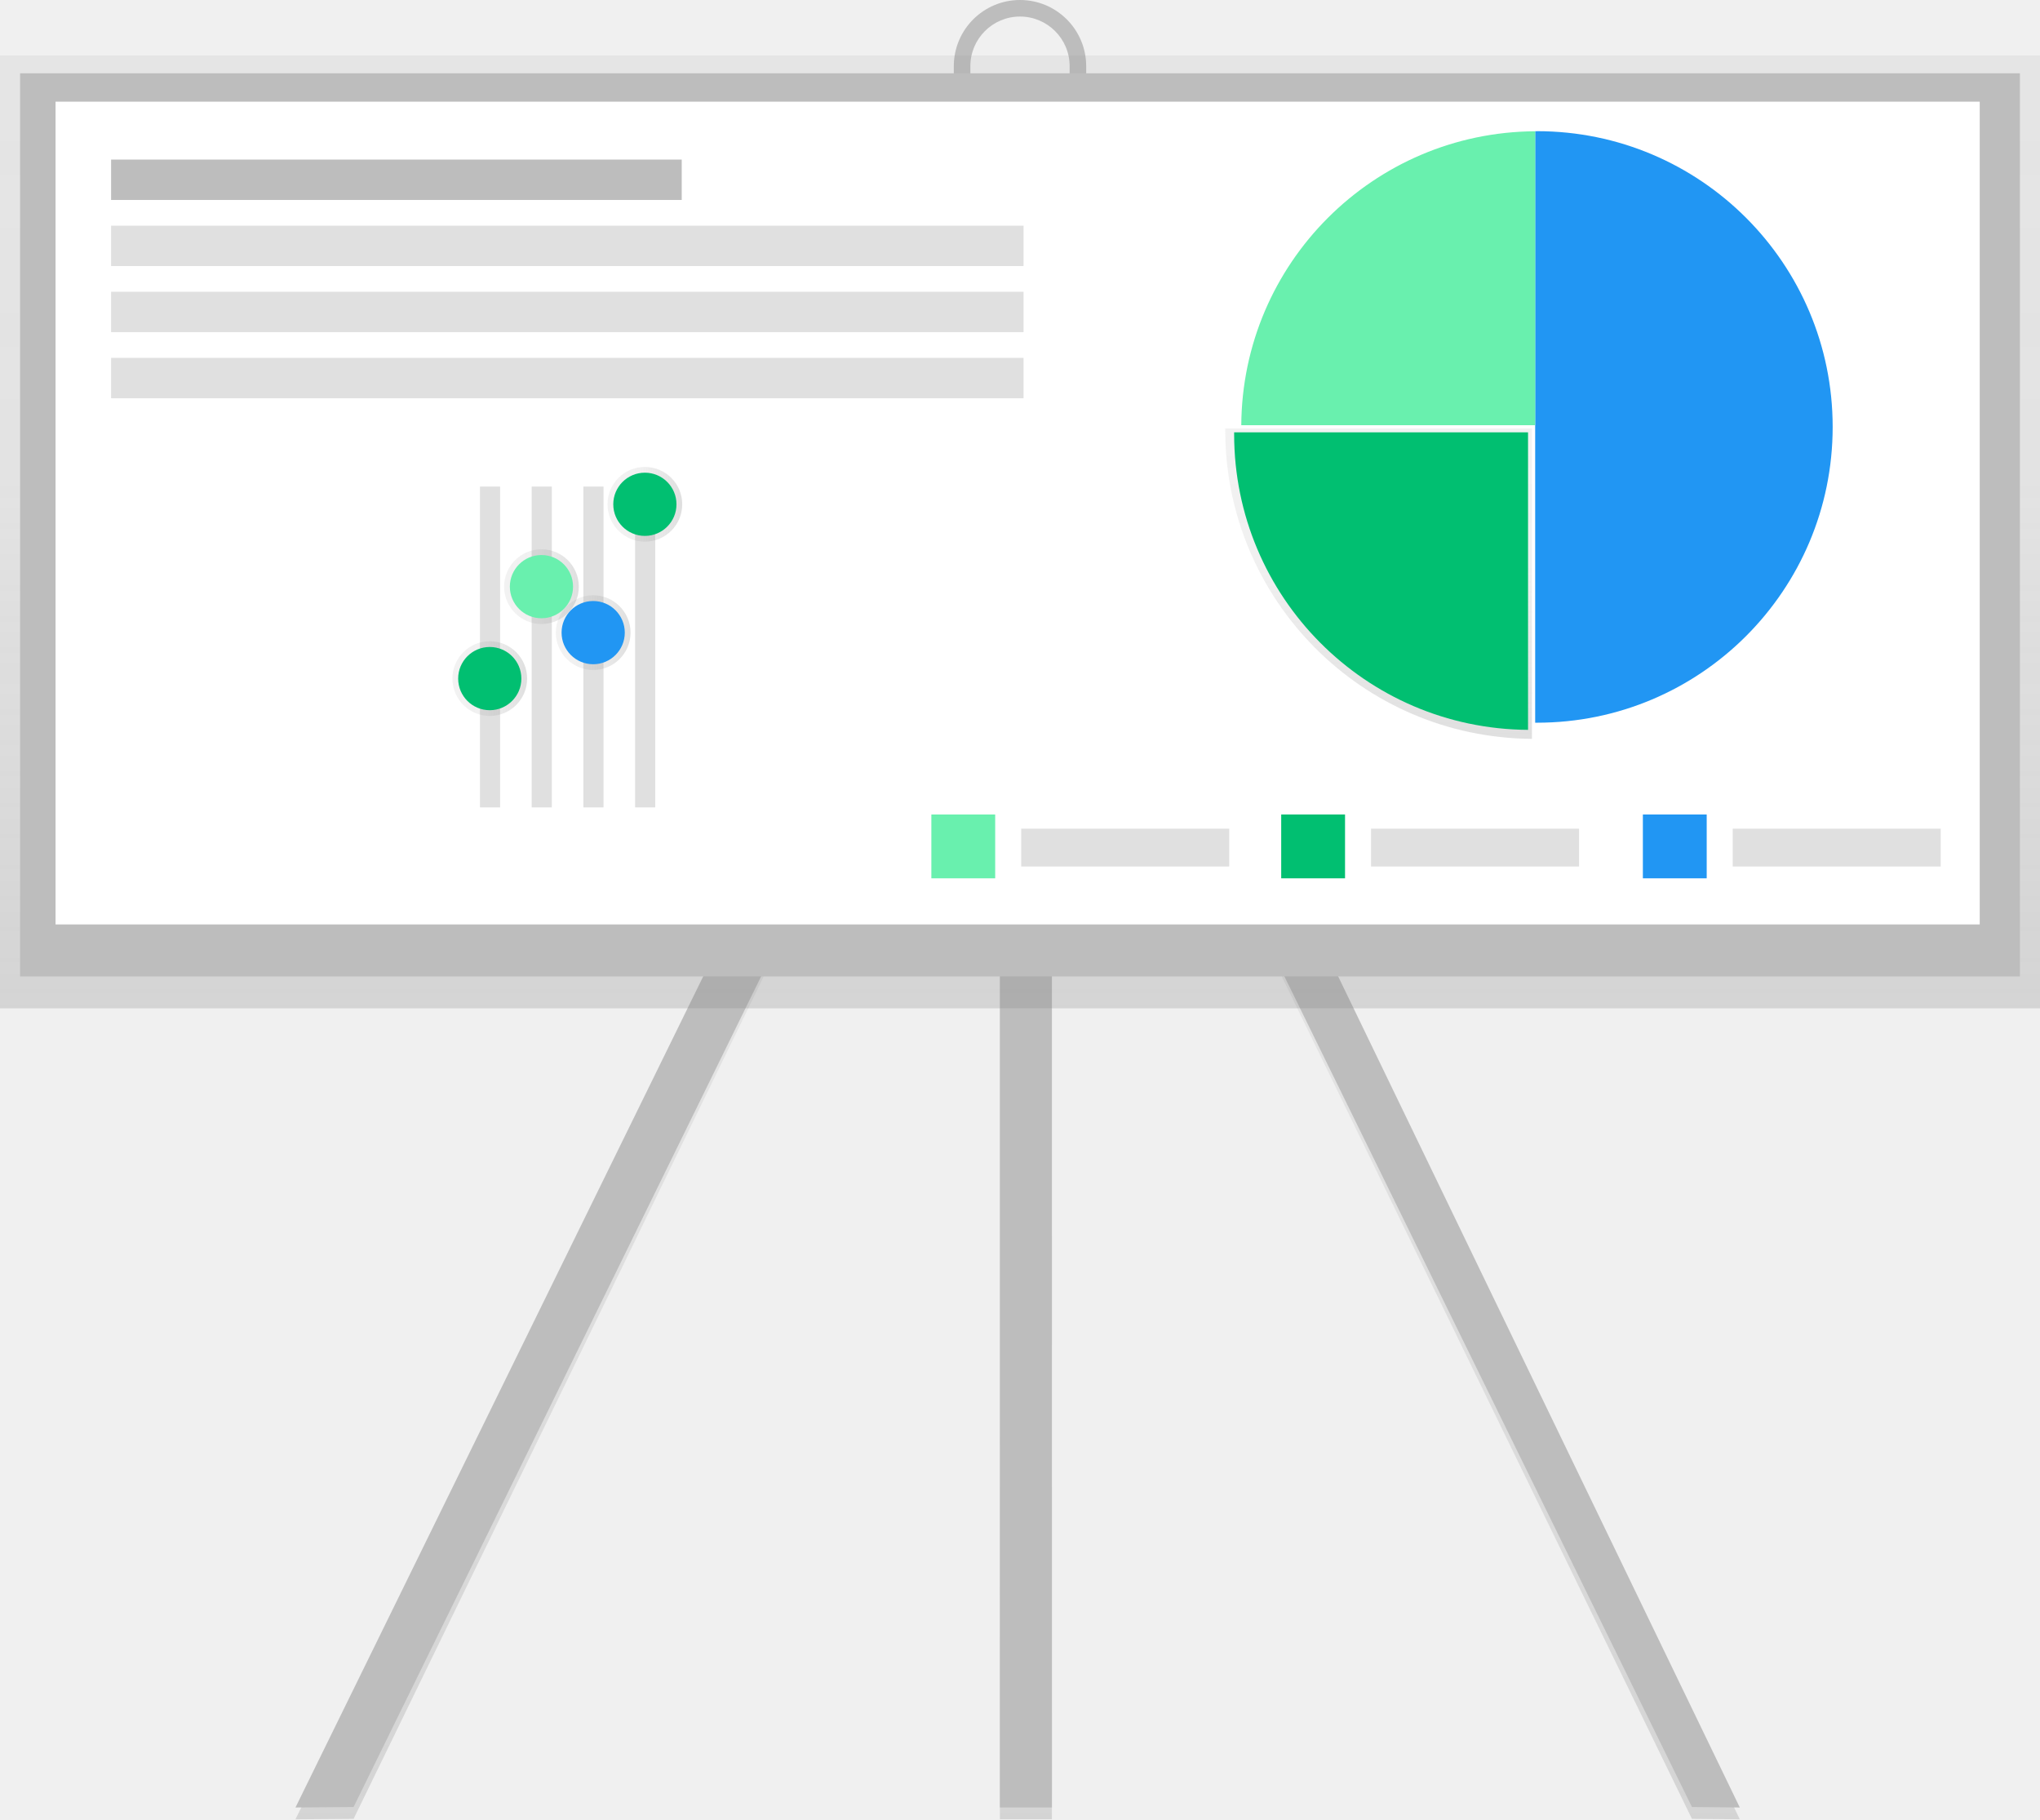
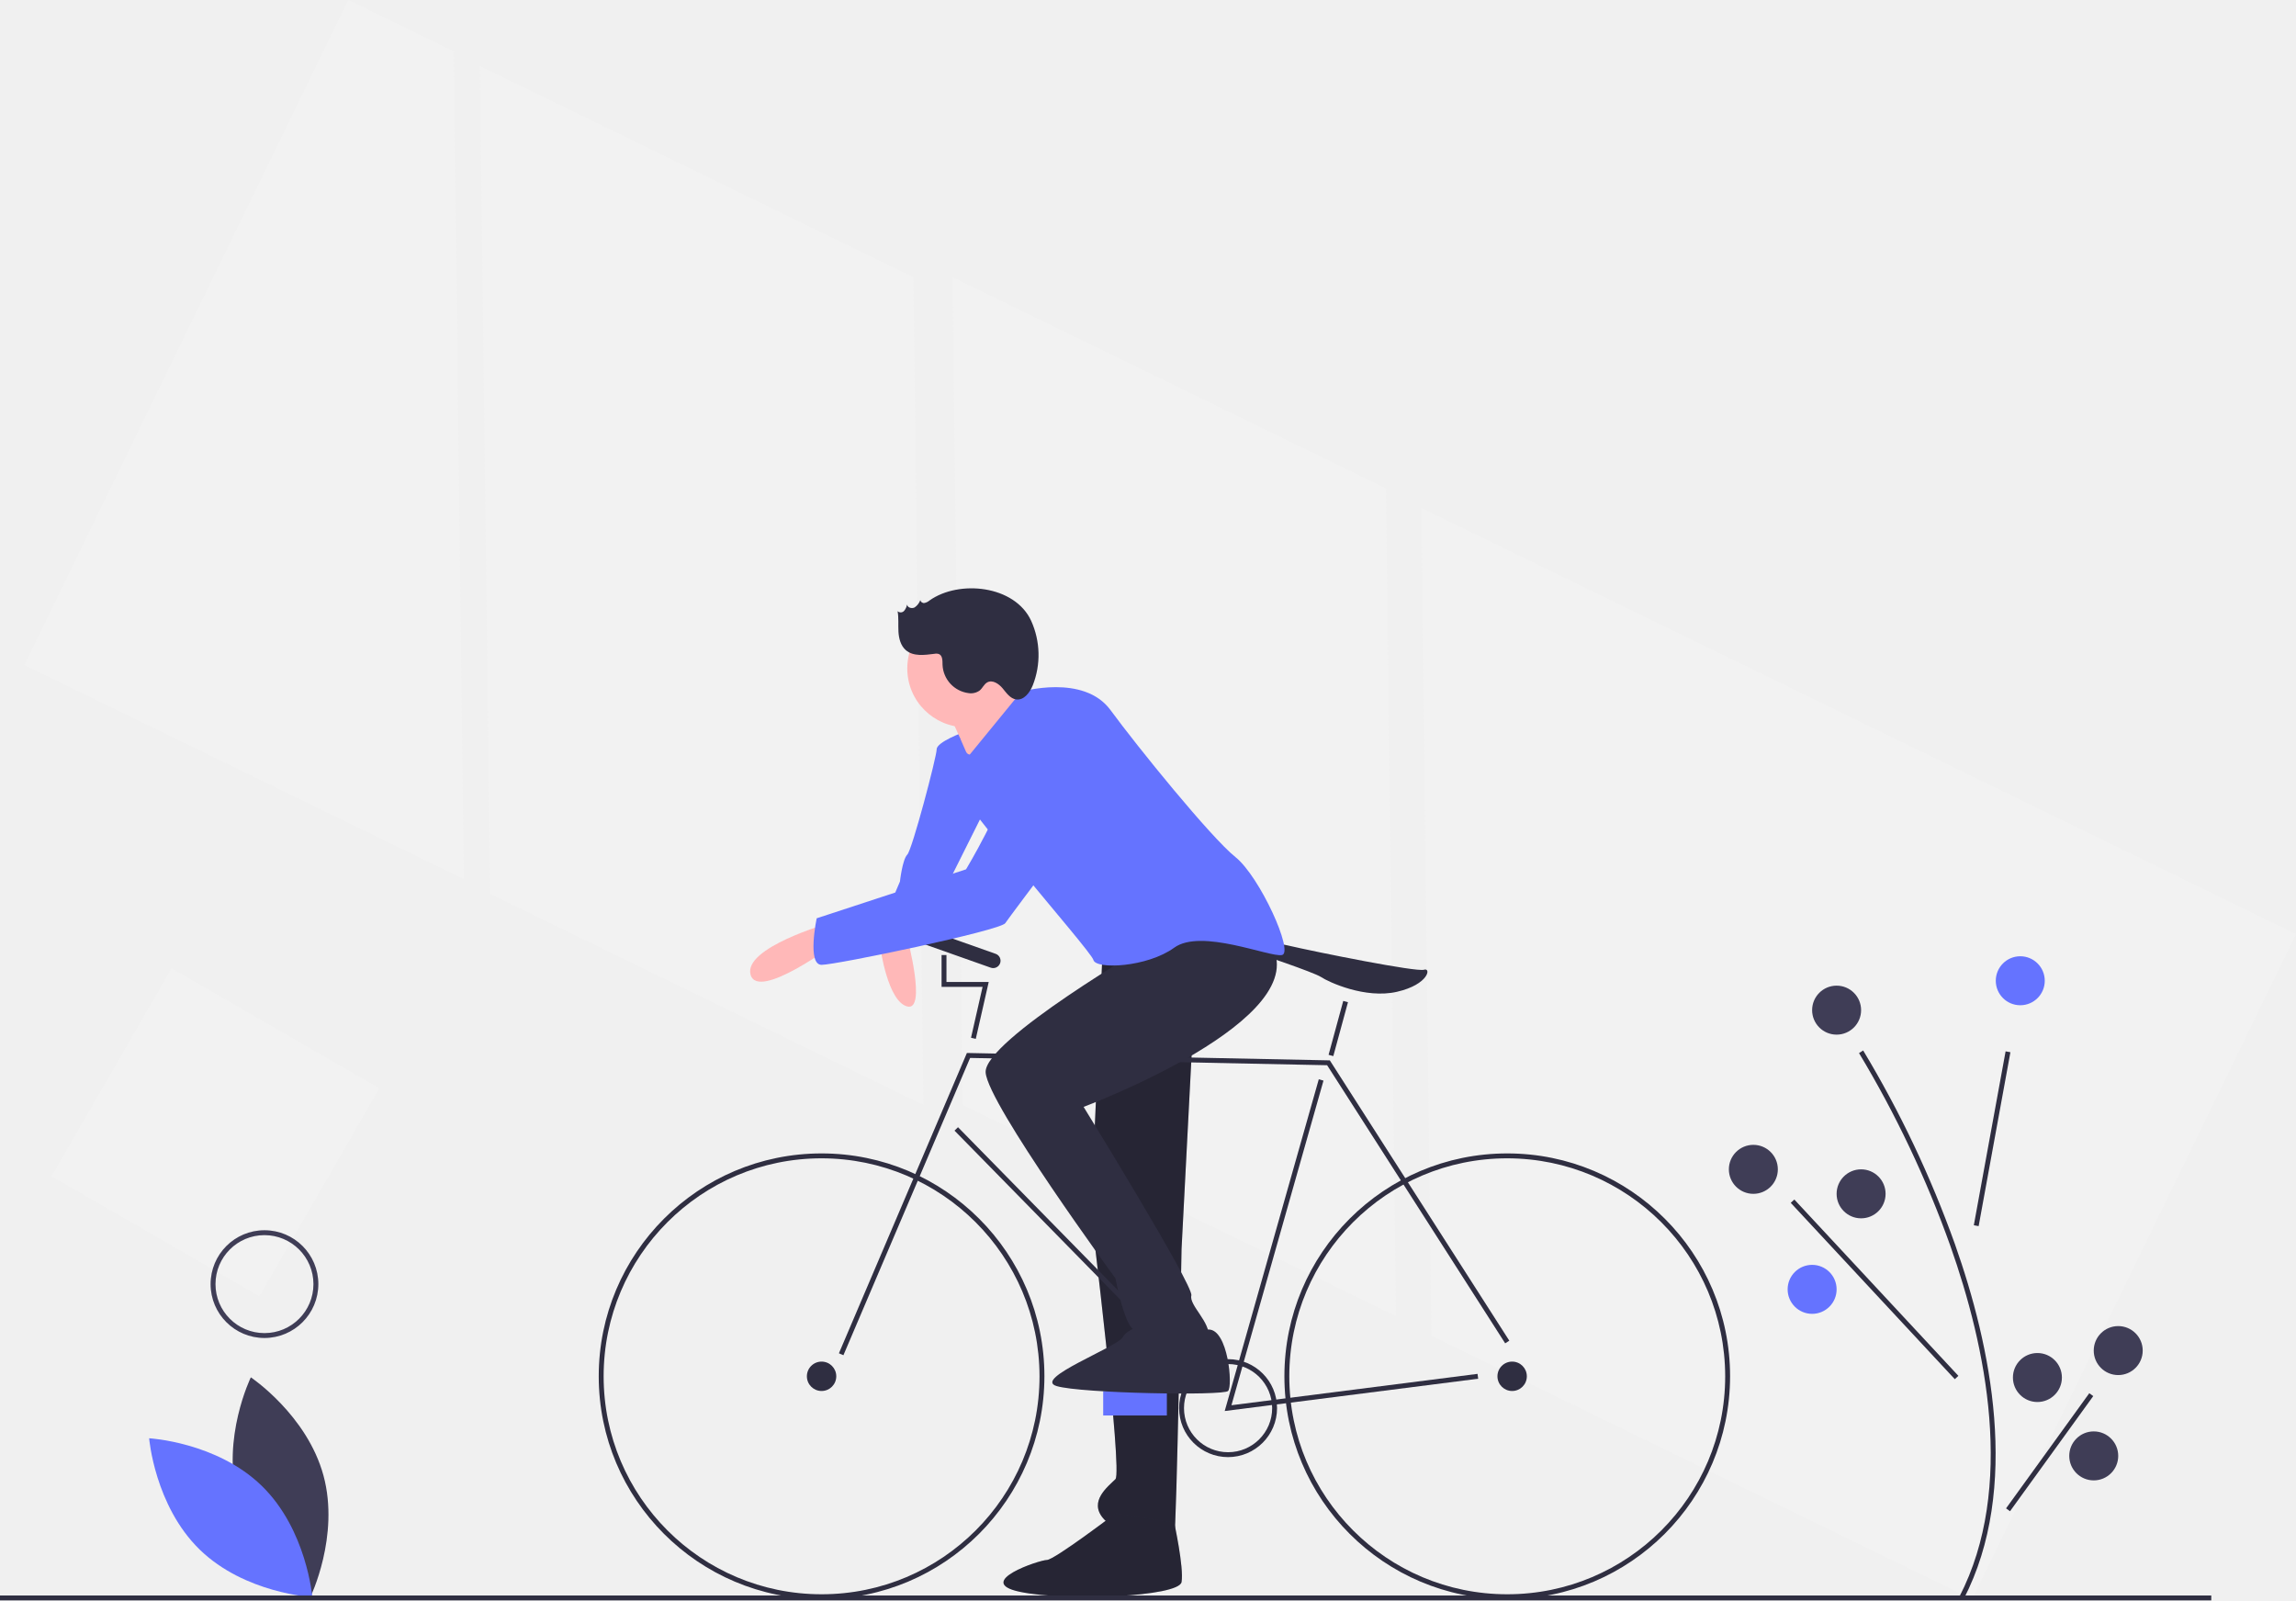
- <svg xmlns="http://www.w3.org/2000/svg" xmlns:xlink="http://www.w3.org/1999/xlink" id="22efa8b6-b9ff-4b9b-a3b2-71cec6386f64" data-name="Layer 1" width="863" height="769.5" viewBox="0 0 863 769.5">
-   <defs>
-     <linearGradient id="4d7d6e59-78ed-4d57-a529-1eaaceade2ae" x1="279.59" y1="769.5" x2="279.59" y2="175.12" gradientUnits="userSpaceOnUse">
-       <stop offset="0" stop-color="gray" stop-opacity="0.25" />
-       <stop offset="0.54" stop-color="gray" stop-opacity="0.12" />
-       <stop offset="1" stop-color="gray" stop-opacity="0.1" />
-     </linearGradient>
-     <linearGradient id="9d815349-9c86-443c-8ccb-e4f40929397c" x1="583.59" x2="583.59" y2="175.12" xlink:href="#4d7d6e59-78ed-4d57-a529-1eaaceade2ae" />
-     <linearGradient id="4cdc3fff-77bb-4bd8-8d4b-e4a0e24ac1ff" x1="434" x2="434" y2="118.5" xlink:href="#4d7d6e59-78ed-4d57-a529-1eaaceade2ae" />
-     <linearGradient id="d789edb2-9260-4fe7-9b2e-c8d2cf1c50eb" x1="431.5" y1="426.5" x2="431.5" y2="23.5" xlink:href="#4d7d6e59-78ed-4d57-a529-1eaaceade2ae" />
-     <linearGradient id="d05d60f3-4487-4cf0-bc48-be0df6e13883" x1="751.69" y1="377.75" x2="751.69" y2="246.43" xlink:href="#4d7d6e59-78ed-4d57-a529-1eaaceade2ae" />
-     <linearGradient id="36694125-ef38-4129-b005-f3dbdd12d1fe" x1="415.98" y1="335.24" x2="415.98" y2="303.64" gradientTransform="translate(-112.25 703) rotate(-90)" xlink:href="#4d7d6e59-78ed-4d57-a529-1eaaceade2ae" />
-     <linearGradient id="dc57276c-937a-4b5a-afe2-156d6e915e6b" x1="454.87" y1="357.11" x2="454.87" y2="325.52" gradientTransform="translate(-112.25 703) rotate(-90)" xlink:href="#4d7d6e59-78ed-4d57-a529-1eaaceade2ae" />
-     <linearGradient id="c93c7978-2b82-4fa6-8ff4-005d931a190d" x1="435.42" y1="378.98" x2="435.42" y2="347.39" gradientTransform="translate(-112.25 703) rotate(-90)" xlink:href="#4d7d6e59-78ed-4d57-a529-1eaaceade2ae" />
-     <linearGradient id="28ebadfe-69e4-4a26-9b70-9789031661f3" x1="489.7" y1="400.86" x2="489.7" y2="369.26" gradientTransform="translate(-112.25 703) rotate(-90)" xlink:href="#4d7d6e59-78ed-4d57-a529-1eaaceade2ae" />
-   </defs>
-   <polygon points="149.58 769.31 125 769.5 414.42 175.12 434.17 184.89 149.58 769.31" fill="url(#4d7d6e59-78ed-4d57-a529-1eaaceade2ae)" />
-   <polygon points="715.76 769.31 736 769.5 450.92 175.12 431.17 184.89 715.76 769.31" fill="url(#9d815349-9c86-443c-8ccb-e4f40929397c)" />
-   <rect x="423" y="118.5" width="22" height="651" fill="url(#4cdc3fff-77bb-4bd8-8d4b-e4a0e24ac1ff)" />
-   <polygon points="149.58 764.31 125 764.5 414.42 174.69 434.17 184.38 149.58 764.31" fill="#bdbdbd" />
-   <polygon points="715.76 764.31 736 764.5 450.92 174.69 431.17 184.38 715.76 764.31" fill="#bdbdbd" />
-   <rect x="423" y="118.5" width="22" height="646" fill="#bdbdbd" />
-   <path d="M600,131.25a28,28,0,0,1-28-28v-10a28,28,0,0,1,56,0v10A28,28,0,0,1,600,131.25Zm0-59a21,21,0,0,0-21,21v10a21,21,0,0,0,42,0v-10A21,21,0,0,0,600,72.25Z" transform="translate(-168.5 -65.25)" fill="#bdbdbd" />
-   <rect y="23.5" width="863" height="403" fill="url(#d789edb2-9260-4fe7-9b2e-c8d2cf1c50eb)" />
-   <rect x="8.5" y="31" width="846" height="382" fill="#bdbdbd" />
-   <rect x="23.5" y="43" width="814" height="348" fill="#fff" />
-   <path d="M818.69,120.75l-.75,0V370.93l.75,0a125.1,125.1,0,1,0,0-250.2Z" transform="translate(-168.5 -65.25)" fill="#2196f3" />
-   <path d="M817.94,120.77A125.08,125.08,0,0,0,693.61,245.1H817.94Z" transform="translate(-168.5 -65.25)" fill="#69f0ae" />
-   <path d="M686.83,246.43c0,.26,0,.52,0,.79A130.54,130.54,0,0,0,816.57,377.75V246.43Z" transform="translate(-168.5 -65.25)" fill="url(#d05d60f3-4487-4cf0-bc48-be0df6e13883)" />
-   <path d="M690.59,248.11c0,.25,0,.5,0,.75A125.09,125.09,0,0,0,814.92,373.95V248.11Z" transform="translate(-168.5 -65.25)" fill="#01bf71" />
-   <rect x="47" y="67.5" width="241.4" height="17.08" fill="#bdbdbd" />
-   <rect x="47" y="95.45" width="386" height="17.08" fill="#e0e0e0" />
-   <rect x="47" y="123.4" width="386" height="17.08" fill="#e0e0e0" />
-   <rect x="47" y="151.36" width="386" height="17.08" fill="#e0e0e0" />
-   <rect x="695" y="344.5" width="27" height="27" fill="#2196f3" />
-   <rect x="733" y="350.5" width="88" height="16" fill="#e0e0e0" />
-   <rect x="542" y="344.5" width="27" height="27" fill="#01bf71" />
-   <rect x="580" y="350.5" width="88" height="16" fill="#e0e0e0" />
-   <rect x="394" y="344.5" width="27" height="27" fill="#69f0ae" />
-   <rect x="432" y="350.5" width="88" height="16" fill="#e0e0e0" />
-   <rect x="203.05" y="205.8" width="8.51" height="135.7" fill="#e0e0e0" />
-   <rect x="224.92" y="205.8" width="8.51" height="135.7" fill="#e0e0e0" />
-   <rect x="246.8" y="205.8" width="8.51" height="135.7" fill="#e0e0e0" />
-   <rect x="268.67" y="205.8" width="8.51" height="135.7" fill="#e0e0e0" />
-   <circle cx="207.19" cy="287.02" r="15.8" fill="url(#36694125-ef38-4129-b005-f3dbdd12d1fe)" />
-   <circle cx="229.06" cy="248.13" r="15.8" fill="url(#dc57276c-937a-4b5a-afe2-156d6e915e6b)" />
-   <circle cx="250.94" cy="267.58" r="15.8" fill="url(#c93c7978-2b82-4fa6-8ff4-005d931a190d)" />
-   <circle cx="272.81" cy="213.3" r="15.8" fill="url(#28ebadfe-69e4-4a26-9b70-9789031661f3)" />
-   <circle cx="207.19" cy="287.02" r="13.37" fill="#01bf71" />
-   <circle cx="229.06" cy="248.13" r="13.37" fill="#69f0ae" />
-   <circle cx="250.94" cy="267.58" r="13.37" fill="#2196f3" />
-   <circle cx="272.81" cy="213.3" r="13.37" fill="#01bf71" />
+ <svg xmlns="http://www.w3.org/2000/svg" id="a13b8cba-1f8f-490a-afba-7bfd552ebb8c" data-name="Layer 1" width="937.597" height="653.445" viewBox="0 0 937.597 653.445">
+   <polygon points="195.992 26.994 200.088 364.913 377.078 451.126 372.982 113.208 195.992 26.994" fill="#f2f2f2" />
+   <polygon points="142.208 0 9.957 271.502 189.403 358.913 185.307 20.994 142.208 0" fill="#f2f2f2" />
+   <polygon points="937.597 381.414 580.403 207.422 584.499 545.34 805.345 652.916 937.597 381.414" fill="#f2f2f2" />
+   <polygon points="388.982 113.208 393.078 451.126 570.069 537.34 565.973 199.422 388.982 113.208" fill="#f2f2f2" />
+   <path d="M581.702,506.222l-5,112s13,106,10,109-11,9-5,16,28,12,29,8,3-118,3-118l7-135Z" transform="translate(-131.2017 -123.2777)" fill="#2f2e41" />
+   <path d="M581.702,506.222l-5,112s13,106,10,109-11,9-5,16,28,12,29,8,3-118,3-118l7-135Z" transform="translate(-131.2017 -123.2777)" opacity="0.2" />
+   <path d="M586.702,741.222s-25,19-28,19-30,9-11,13,65,2,66-4-3-24.209-3-24.209Z" transform="translate(-131.2017 -123.2777)" fill="#2f2e41" />
+   <path d="M586.702,741.222s-25,19-28,19-30,9-11,13,65,2,66-4-3-24.209-3-24.209Z" transform="translate(-131.2017 -123.2777)" opacity="0.2" />
+   <path d="M524.702,422.222s-11,4-11,7-10,41-12,43-3,11-3,11-10,23-8,23,19-4,20,0,9-25,9-25l17-34Z" transform="translate(-131.2017 -123.2777)" fill="#6573ff" />
+   <path d="M490.702,510.222s3,22,11,24,0-28,0-28Z" transform="translate(-131.2017 -123.2777)" fill="#ffb8b8" />
+   <path d="M516.702,410.222s6,13,9,20,31-18,31-18-15-11-15-16S516.702,410.222,516.702,410.222Z" transform="translate(-131.2017 -123.2777)" fill="#ffb8b8" />
+   <path d="M228.241,735.278c6.706,24.791,29.677,40.144,29.677,40.144s12.098-24.84,5.391-49.631-29.677-40.144-29.677-40.144S221.535,710.487,228.241,735.278Z" transform="translate(-131.2017 -123.2777)" fill="#3f3d56" />
+   <path d="M238.095,729.95c18.402,17.914,20.65,45.452,20.65,45.452s-27.588-1.506-45.991-19.42-20.65-45.452-20.65-45.452S219.693,712.036,238.095,729.95Z" transform="translate(-131.2017 -123.2777)" fill="#6573ff" />
+   <path d="M466.702,776.222a91,91,0,1,1,91-91A91.103,91.103,0,0,1,466.702,776.222Zm0-180a89,89,0,1,0,89,89A89.101,89.101,0,0,0,466.702,596.222Z" transform="translate(-131.2017 -123.2777)" fill="#2f2e41" />
+   <path d="M746.702,776.222a91,91,0,1,1,91-91A91.103,91.103,0,0,1,746.702,776.222Zm0-180a89,89,0,1,0,89,89A89.1,89.1,0,0,0,746.702,596.222Z" transform="translate(-131.2017 -123.2777)" fill="#2f2e41" />
+   <circle cx="335.5" cy="561.945" r="6" fill="#2f2e41" />
+   <circle cx="617.5" cy="561.945" r="6" fill="#2f2e41" />
+   <polygon points="344.42 553.337 342.58 552.552 394.845 429.931 543.055 432.955 543.342 433.405 616.342 547.405 614.658 548.484 541.945 434.934 396.155 431.958 344.42 553.337" fill="#2f2e41" />
+   <polygon points="500.125 576.128 538.538 440.672 540.462 441.217 502.875 573.761 603.374 560.952 603.626 562.937 500.125 576.128" fill="#2f2e41" />
+   <rect x="572.202" y="563.18" width="2" height="147.085" transform="translate(-413.074 460.3048) rotate(-44.4491)" fill="#2f2e41" />
+   <rect x="666.3" y="542.222" width="22.804" height="2" transform="translate(-155.6774 931.1362) rotate(-74.76942)" fill="#2f2e41" />
+   <polygon points="398.476 424.166 396.524 423.723 401.247 402.945 384.5 402.945 384.5 389.945 386.5 389.945 386.5 400.945 403.753 400.945 398.476 424.166" fill="#2f2e41" />
+   <path d="M643.702,512.222s0-6,13-3,53,11,56,10,2,6-11,9-28-4-31-6S643.702,512.222,643.702,512.222Z" transform="translate(-131.2017 -123.2777)" fill="#2f2e41" />
+   <rect x="450.5" y="567.945" width="26" height="10" fill="#6573ff" />
+   <path d="M632.702,718.222a20,20,0,1,1,20-20A20.022,20.022,0,0,1,632.702,718.222Zm0-38a18,18,0,1,0,18,18A18.021,18.021,0,0,0,632.702,680.222Z" transform="translate(-131.2017 -123.2777)" fill="#2f2e41" />
+   <circle cx="394.5" cy="272.945" r="24" fill="#ffb8b8" />
+   <path d="M601.702,508.222s-69,40-68,53,53,84,53,84,4,21,8,21,29,9,30,3-8-13-7-17-44-77-44-77,96.307-36,76.154-67S601.702,508.222,601.702,508.222Z" transform="translate(-131.2017 -123.2777)" fill="#2f2e41" />
+   <path d="M603.702,662.222s-12,3-14,7-37,17-27,20,68,4,70,2,0-25.213-8-25.106S607.702,669.222,603.702,662.222Z" transform="translate(-131.2017 -123.2777)" fill="#2f2e41" />
+   <path d="M525.702,433.222l22.5-27.5s25.5-7.5,36.5,7.5,41,52,51,60,24,39,19,40-33-11-44-3-32,9-33,5-61-71-61-80,6.394-10.931,6.394-10.931Z" transform="translate(-131.2017 -123.2777)" fill="#6573ff" />
+   <rect x="502.702" y="507.222" width="38" height="6" rx="3" transform="translate(68.70297 -267.9953) rotate(19.4707)" fill="#2f2e41" />
+   <path d="M469.702,500.222s-35,10-32,21,35-13,35-13Z" transform="translate(-131.2017 -123.2777)" fill="#ffb8b8" />
+   <path d="M560.702,413.222s-14,12-17,26-18,39-18,39l-61,20s-4,19,2,19,73-14,75-17,45-60,45-60S590.702,409.222,560.702,413.222Z" transform="translate(-131.2017 -123.2777)" fill="#6573ff" />
+   <path d="M510.795,368.444a4.733,4.733,0,0,1-2.061,1.034,1.471,1.471,0,0,1-1.705-1.181,6.111,6.111,0,0,1-2.339,3c-1.145.597-2.916.096-3.081-1.184a5.405,5.405,0,0,1-1.244,2.626,1.863,1.863,0,0,1-2.619.088c.501,2.741.192,5.559.349,8.34s.899,5.73,3.001,7.56c3.065,2.668,7.674,2.009,11.705,1.504a3.553,3.553,0,0,1,1.834.1c1.51.643,1.441,2.744,1.461,4.385a12.185,12.185,0,0,0,10.669,11.571,6.108,6.108,0,0,0,4.54-1.108c1.145-.97,1.729-2.552,3.041-3.28,2.134-1.186,4.721.543,6.281,2.421s3.097,4.187,5.514,4.53c3.196.455,5.63-2.803,6.825-5.802a33.822,33.822,0,0,0-.672-26.28C545.622,362.22,522.825,359.92,510.795,368.444Z" transform="translate(-131.2017 -123.2777)" fill="#2f2e41" />
+   <path d="M933.09,776.181l-1.777-.918c23.082-44.624,10.739-102.575-3.679-143.332a439.291,439.291,0,0,0-37.278-78.675l1.69-1.068a441.537,441.537,0,0,1,37.472,79.075C944.07,672.393,956.5,730.922,933.09,776.181Z" transform="translate(-131.2017 -123.2777)" fill="#2f2e41" />
+   <rect x="908.612" y="587.223" width="72.18" height="1.999" transform="matrix(0.17975, -0.98371, 0.98371, 0.17975, 65.05255, 1288.53)" fill="#2f2e41" />
+   <rect x="895.701" y="600.547" width="2.001" height="98.351" transform="translate(-333.5586 661.6599) rotate(-42.93968)" fill="#2f2e41" />
+   <rect x="939.197" y="715.222" width="58.009" height="2" transform="translate(-310.6601 957.9995) rotate(-54.13715)" fill="#2f2e41" />
+   <circle cx="825" cy="400.445" r="10" fill="#6573ff" />
+   <circle cx="716" cy="477.445" r="10" fill="#3f3d56" />
+   <circle cx="760" cy="487.445" r="10" fill="#3f3d56" />
+   <circle cx="740" cy="526.445" r="10" fill="#6573ff" />
+   <circle cx="865" cy="551.445" r="10" fill="#3f3d56" />
+   <circle cx="832" cy="562.445" r="10" fill="#3f3d56" />
+   <circle cx="855" cy="594.445" r="10" fill="#3f3d56" />
+   <circle cx="750" cy="412.445" r="10" fill="#3f3d56" />
+   <rect y="651.445" width="903" height="2" fill="#2f2e41" />
+   <rect x="170.202" y="536.585" width="98" height="98" transform="translate(190.958 -154.4252) rotate(30)" fill="#f2f2f2" />
+   <path d="M239.202,669.585a22,22,0,1,1,22-22A22.025,22.025,0,0,1,239.202,669.585Zm0-42a20,20,0,1,0,20,20A20.022,20.022,0,0,0,239.202,627.585Z" transform="translate(-131.2017 -123.2777)" fill="#3f3d56" />
</svg>
